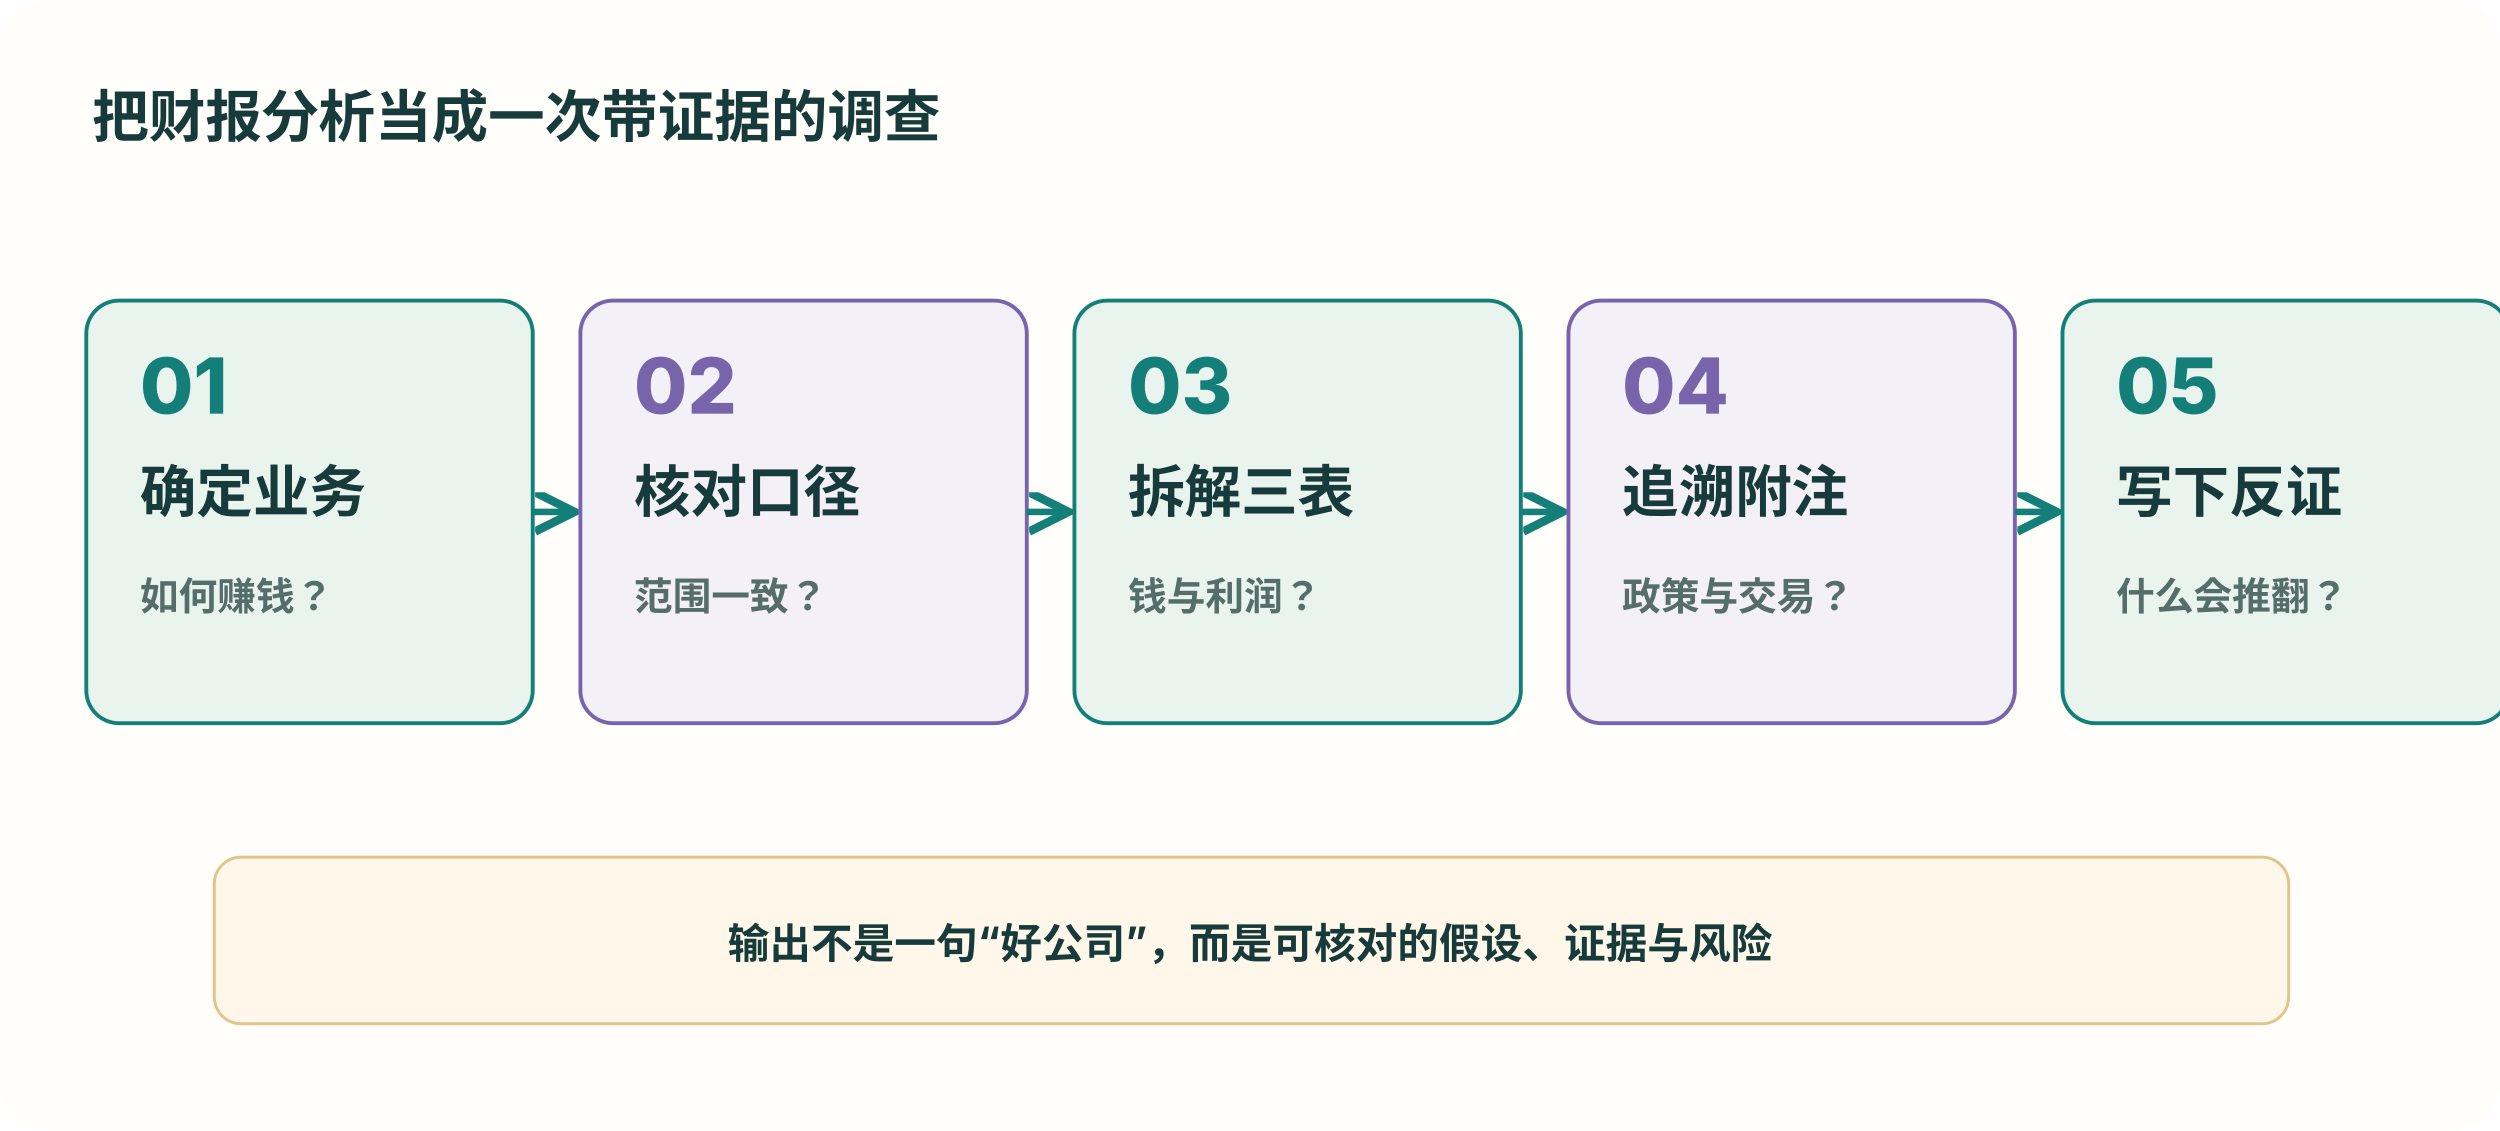
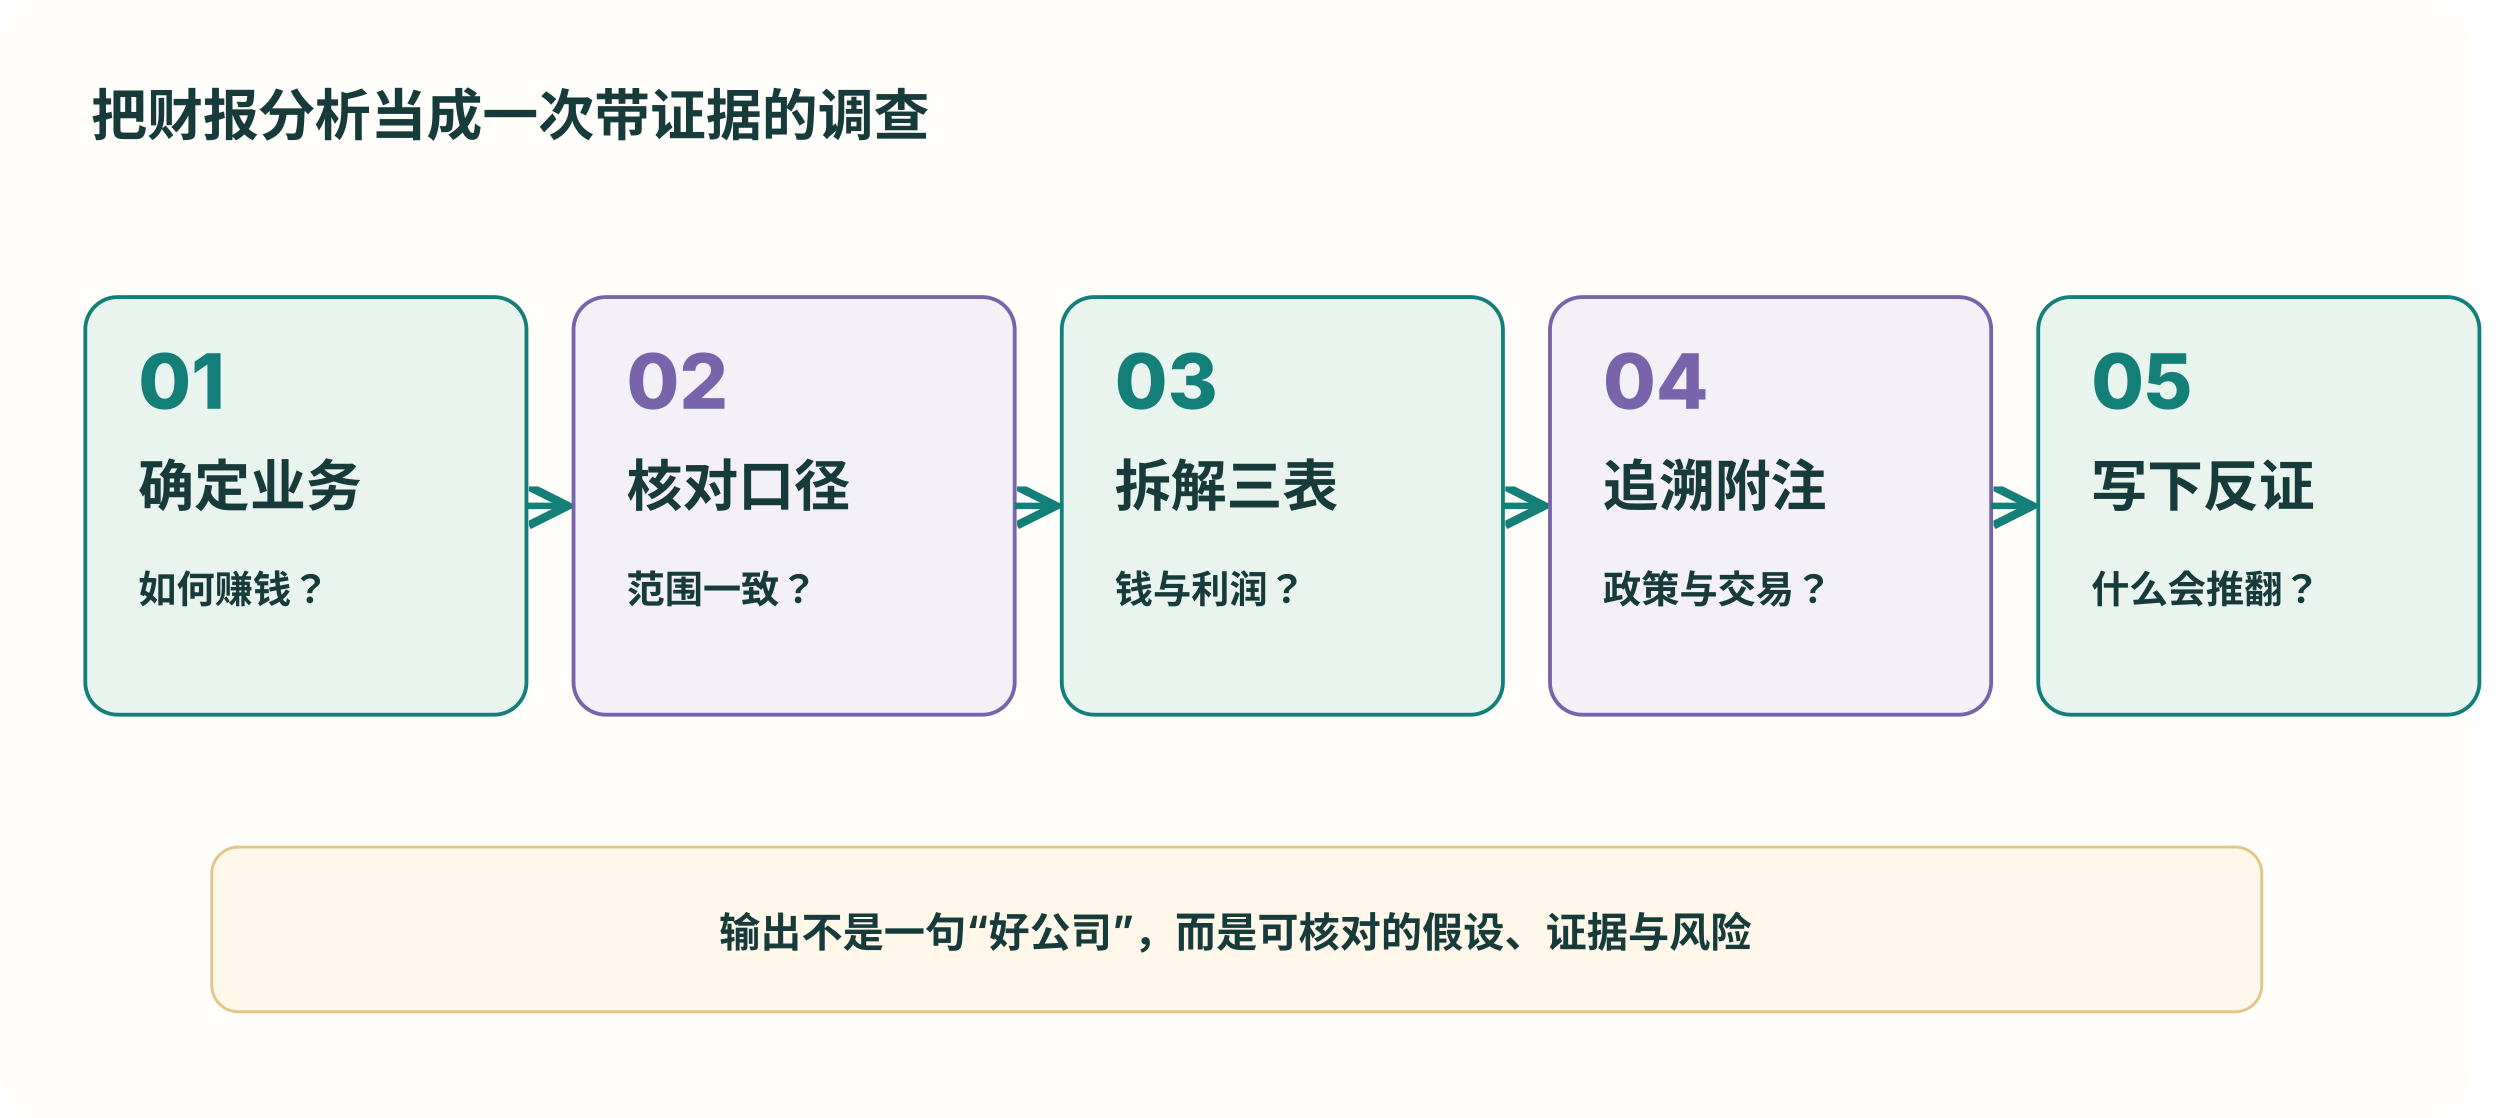
- <svg xmlns="http://www.w3.org/2000/svg" viewBox="0 0 840 380" role="img" aria-labelledby="s02-title s02-desc">
+ <svg xmlns="http://www.w3.org/2000/svg" viewBox="0 0 850 380" role="img" aria-labelledby="s02-title s02-desc">
  <defs>
    <marker id="arrow" markerWidth="8" markerHeight="8" refX="6" refY="3" orient="auto">
      <path d="M0 0 L6 3 L0 6" fill="none" stroke="#147f79" stroke-width="1.3" />
    </marker>
  </defs>
-   <style>.label{font:700 19px system-ui,-apple-system,"PingFang SC","Microsoft YaHei",sans-serif}.detail{font:500 15px system-ui,-apple-system,"PingFang SC","Microsoft YaHei",sans-serif;fill:#526964}.small{font:600 13px system-ui,-apple-system,"PingFang SC","Microsoft YaHei",sans-serif;fill:#566e69}.number{font:760 26px system-ui,-apple-system,"PingFang SC",sans-serif}.caption{font:700 14px system-ui,-apple-system,"PingFang SC",sans-serif;fill:#173b3a}</style>
+   <style>.label{font:700 19px system-ui,-apple-system,"PingFang SC","Microsoft YaHei",sans-serif}.detail{font:500 15px system-ui,-apple-system,"PingFang SC","Microsoft YaHei",sans-serif}.small{font:600 13px system-ui,-apple-system,"PingFang SC","Microsoft YaHei",sans-serif}.number{font:760 26px system-ui,-apple-system,"PingFang SC",sans-serif}.caption{font:700 14px system-ui,-apple-system,"PingFang SC",sans-serif;fill:#173b3a}</style>
  <rect width="840" height="380" fill="#fffefa" rx="16" />
  <text x="31" y="46" class="label" fill="#173b3a" text-anchor="start">把财报分析当成一次带证据的调查</text>
  <rect x="29" y="101" width="150" height="142" rx="11" fill="#e9f4ef" stroke="#147f79" stroke-width="1.3" />
  <text x="47" y="139" class="number" fill="#147f79" text-anchor="start">01</text>
  <text x="47" y="172" class="label" fill="#173b3a" text-anchor="start">确定业务</text>
  <text x="47" y="205" class="small" fill="#173b3a" text-anchor="start">如何赚钱？</text>
  <path d="M179 172 L193 172" stroke="#147f79" stroke-width="2.2" fill="none" marker-end="url(#arrow)" />
  <rect x="195" y="101" width="150" height="142" rx="11" fill="#f3f0f8" stroke="#7764aa" stroke-width="1.3" />
  <text x="213" y="139" class="number" fill="#7764aa" text-anchor="start">02</text>
  <text x="213" y="172" class="label" fill="#173b3a" text-anchor="start">核对口径</text>
  <text x="213" y="205" class="small" fill="#173b3a" text-anchor="start">范围一致？</text>
  <path d="M345 172 L359 172" stroke="#147f79" stroke-width="2.2" fill="none" marker-end="url(#arrow)" />
  <rect x="361" y="101" width="150" height="142" rx="11" fill="#e9f4ef" stroke="#147f79" stroke-width="1.3" />
  <text x="379" y="139" class="number" fill="#147f79" text-anchor="start">03</text>
  <text x="379" y="172" class="label" fill="#173b3a" text-anchor="start">拆解三表</text>
  <text x="379" y="205" class="small" fill="#173b3a" text-anchor="start">钱与利润？</text>
  <path d="M511 172 L525 172" stroke="#147f79" stroke-width="2.2" fill="none" marker-end="url(#arrow)" />
  <rect x="527" y="101" width="150" height="142" rx="11" fill="#f3f0f8" stroke="#7764aa" stroke-width="1.3" />
  <text x="545" y="139" class="number" fill="#7764aa" text-anchor="start">04</text>
  <text x="545" y="172" class="label" fill="#173b3a" text-anchor="start">追溯附注</text>
  <text x="545" y="205" class="small" fill="#173b3a" text-anchor="start">政策与交易？</text>
  <path d="M677 172 L691 172" stroke="#147f79" stroke-width="2.2" fill="none" marker-end="url(#arrow)" />
  <rect x="693" y="101" width="150" height="142" rx="11" fill="#e9f4ef" stroke="#147f79" stroke-width="1.3" />
  <text x="711" y="139" class="number" fill="#147f79" text-anchor="start">05</text>
  <text x="711" y="172" class="label" fill="#173b3a" text-anchor="start">写下反证</text>
  <text x="711" y="205" class="small" fill="#173b3a" text-anchor="start">什么会推翻？</text>
  <rect x="72" y="288" width="697" height="56" rx="9" fill="#fff8ea" stroke="#e1c58a" />
  <text x="420" y="322" class="caption" fill="#173b3a" text-anchor="middle">输出不是一句“好公司”，而是可核对的假设、证据与风险</text>
</svg>
